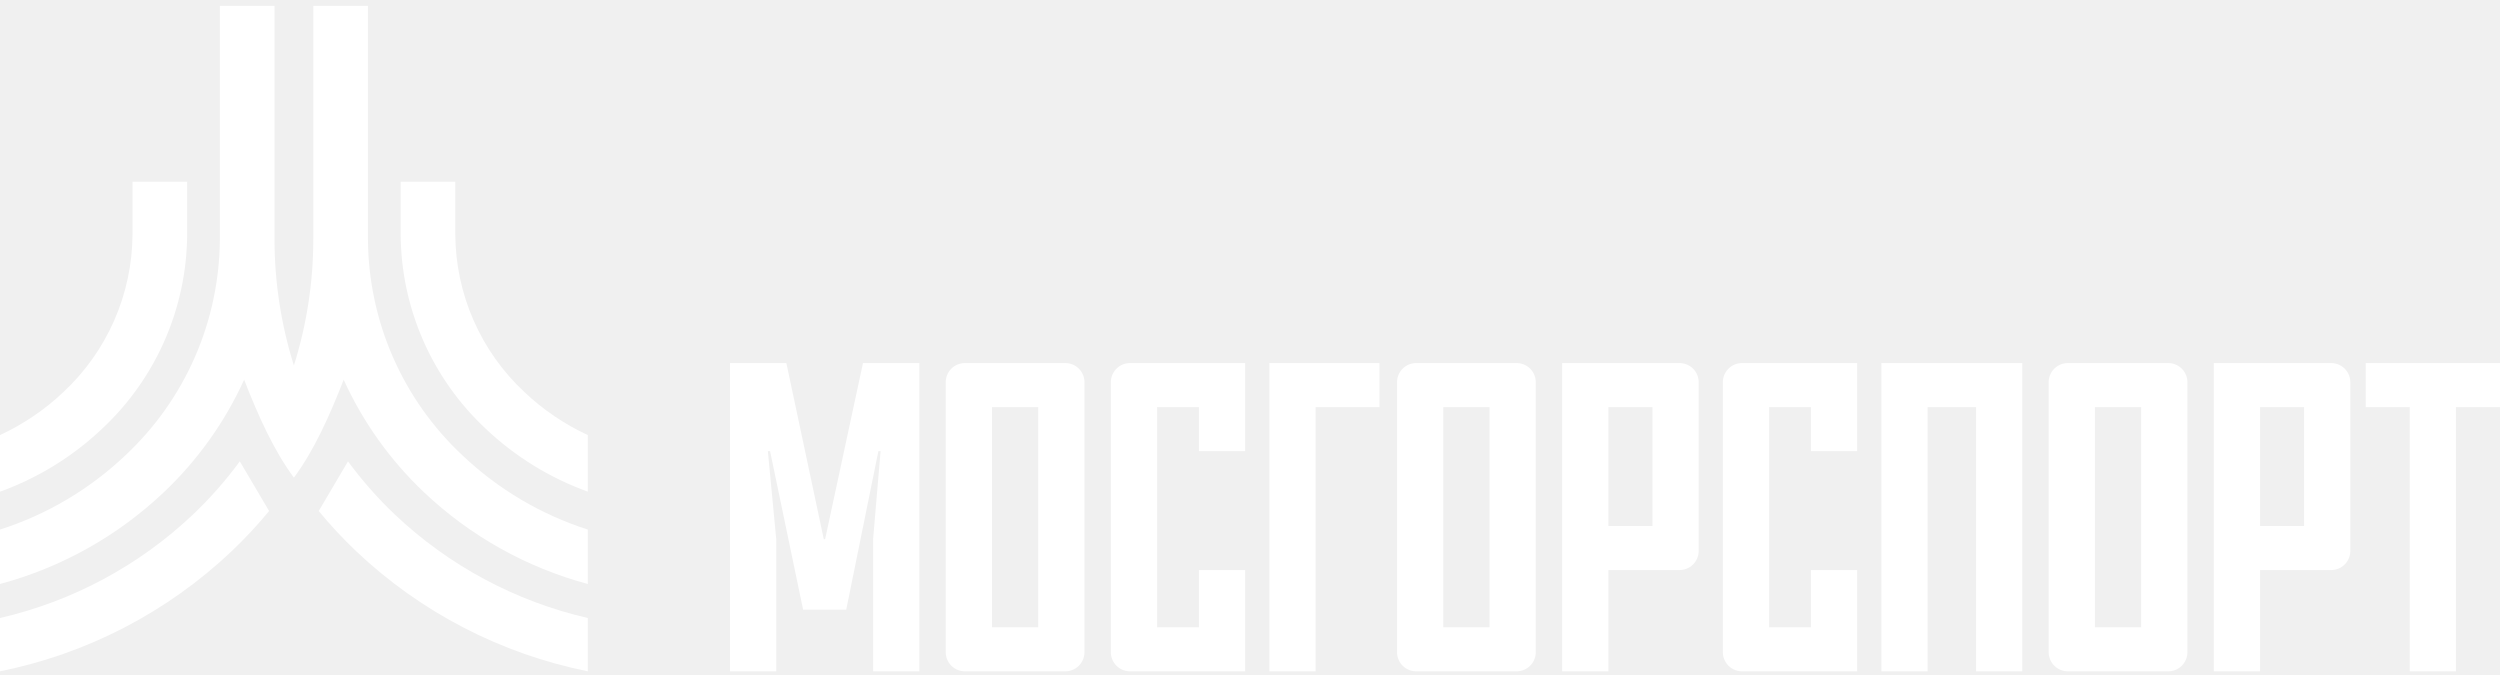
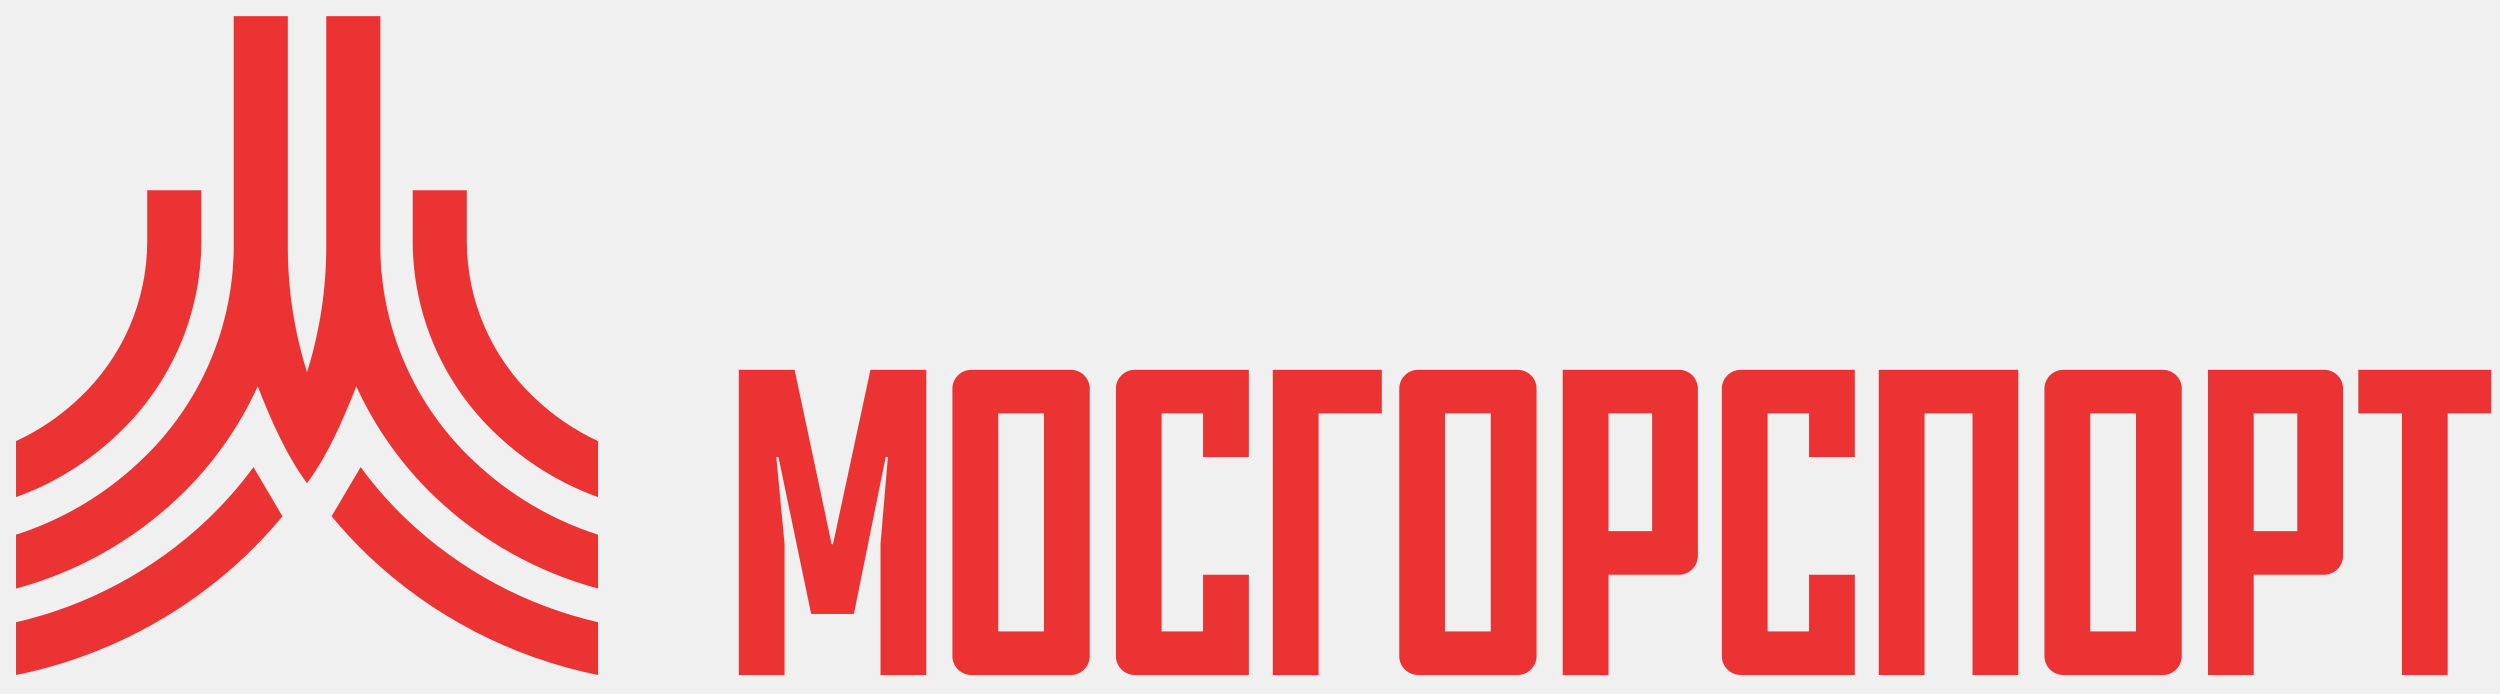
- <svg xmlns="http://www.w3.org/2000/svg" width="200" height="54" viewBox="0 0 200 54" fill="none">
-   <g clip-path="url(#clip0_1185_9121)">
-     <path fill-rule="evenodd" clip-rule="evenodd" d="M25.497 40.881C26.432 42.015 27.434 43.09 28.498 44.102C33.65 48.979 40.071 52.306 47.025 53.704V49.441C41.233 48.108 35.904 45.251 31.589 41.164C30.216 39.859 28.961 38.435 27.84 36.909L25.497 40.881Z" fill="white" />
-     <path fill-rule="evenodd" clip-rule="evenodd" d="M10.016 36.442C12.39 34.225 14.287 31.546 15.59 28.569C16.892 25.593 17.572 22.381 17.589 19.132L17.59 0.472H21.96L21.961 19.132C21.962 22.561 22.485 25.969 23.512 29.24C24.54 25.969 25.063 22.561 25.064 19.132L25.065 0.472H29.435L29.436 19.132C29.453 22.381 30.133 25.593 31.436 28.569C32.738 31.546 34.635 34.225 37.01 36.442C39.861 39.144 43.284 41.169 47.025 42.367V46.719C42.115 45.4 37.611 42.878 33.919 39.38C31.217 36.822 29.035 33.765 27.494 30.377C26.354 33.308 25.095 36.083 23.523 38.196L23.512 38.21L23.502 38.196C21.931 36.083 20.672 33.308 19.531 30.377C17.99 33.765 15.808 36.822 13.106 39.38C9.415 42.878 4.91 45.4 0 46.719L0 42.367C3.741 41.169 7.165 39.144 10.016 36.442Z" fill="white" />
-     <path fill-rule="evenodd" clip-rule="evenodd" d="M36.423 18.742C36.436 21.11 36.932 23.45 37.881 25.619C38.83 27.788 40.213 29.74 41.943 31.355C43.439 32.775 45.155 33.94 47.026 34.807V39.333C43.983 38.235 41.2 36.52 38.853 34.294C36.72 32.302 35.017 29.895 33.847 27.22C32.678 24.546 32.067 21.661 32.053 18.742V14.538H36.423V18.742Z" fill="white" />
-     <path fill-rule="evenodd" clip-rule="evenodd" d="M10.602 14.538H14.973V18.742C14.958 21.661 14.348 24.546 13.178 27.22C12.009 29.895 10.306 32.302 8.173 34.294C5.825 36.52 3.043 38.235 0 39.333L0 34.807C1.87 33.94 3.587 32.775 5.082 31.355C6.813 29.74 8.195 27.788 9.144 25.619C10.093 23.45 10.589 21.11 10.602 18.742V14.538Z" fill="white" />
-     <path fill-rule="evenodd" clip-rule="evenodd" d="M19.185 36.909C18.064 38.435 16.809 39.859 15.436 41.164C11.121 45.25 5.792 48.108 0 49.441L0 53.704C6.955 52.306 13.375 48.979 18.526 44.102C19.591 43.09 20.593 42.015 21.528 40.881L19.185 36.909Z" fill="white" />
-     <path fill-rule="evenodd" clip-rule="evenodd" d="M66.009 43.137H65.903L62.909 29.047H58.4V53.704H62.099V43.137L61.429 36.092H61.606L64.248 48.773H67.699L70.271 36.092H70.447L69.848 43.137V53.704H73.547V29.047H69.038L66.009 43.137ZM79.359 50.182V32.57H83.057V50.182H79.359ZM85.135 53.704C85.351 53.717 85.568 53.683 85.77 53.606C85.972 53.529 86.156 53.41 86.309 53.257C86.462 53.104 86.581 52.921 86.658 52.718C86.735 52.516 86.768 52.3 86.756 52.084V30.668C86.768 30.452 86.735 30.235 86.658 30.033C86.581 29.831 86.462 29.647 86.309 29.494C86.156 29.341 85.972 29.222 85.77 29.145C85.568 29.068 85.351 29.035 85.135 29.047H77.281C77.064 29.035 76.848 29.068 76.646 29.145C76.444 29.222 76.26 29.341 76.107 29.494C75.954 29.647 75.835 29.831 75.758 30.033C75.681 30.235 75.648 30.452 75.66 30.668V52.084C75.648 52.3 75.681 52.516 75.758 52.718C75.835 52.921 75.954 53.104 76.107 53.257C76.26 53.41 76.444 53.529 76.646 53.606C76.848 53.683 77.064 53.717 77.281 53.704H85.135ZM99.612 53.704V45.603H95.914V50.182H92.568V32.57H95.914V36.092H99.612V29.047H90.49C90.273 29.035 90.057 29.068 89.855 29.145C89.653 29.222 89.469 29.341 89.316 29.494C89.163 29.647 89.044 29.831 88.967 30.033C88.89 30.235 88.857 30.452 88.869 30.668V52.084C88.857 52.3 88.89 52.516 88.967 52.718C89.044 52.921 89.163 53.104 89.316 53.257C89.469 53.41 89.653 53.529 89.855 53.606C90.057 53.683 90.273 53.717 90.49 53.704H99.612ZM101.55 29.047V53.704H105.248V32.57H110.356V29.047H101.55ZM115.463 50.182V32.57H119.161V50.182H115.463ZM121.24 53.704C121.456 53.717 121.672 53.683 121.874 53.606C122.077 53.529 122.26 53.41 122.413 53.257C122.566 53.104 122.685 52.92 122.762 52.718C122.839 52.516 122.872 52.3 122.86 52.084V30.668C122.872 30.452 122.839 30.235 122.762 30.033C122.685 29.831 122.566 29.647 122.413 29.494C122.26 29.341 122.076 29.222 121.874 29.145C121.672 29.068 121.456 29.035 121.24 29.047H113.385C113.169 29.035 112.953 29.068 112.75 29.145C112.548 29.222 112.364 29.341 112.211 29.494C112.058 29.647 111.94 29.831 111.863 30.033C111.786 30.235 111.752 30.452 111.765 30.668V52.084C111.752 52.3 111.786 52.516 111.862 52.718C111.939 52.92 112.058 53.104 112.211 53.257C112.364 53.41 112.548 53.529 112.75 53.606C112.953 53.683 113.169 53.717 113.385 53.704H121.24ZM128.672 32.57H132.195V42.081H128.672V32.57ZM134.273 45.603C134.489 45.615 134.705 45.582 134.907 45.505C135.109 45.428 135.293 45.309 135.446 45.156C135.599 45.003 135.718 44.819 135.795 44.617C135.872 44.415 135.906 44.199 135.893 43.983V30.668C135.906 30.452 135.872 30.235 135.795 30.033C135.718 29.831 135.599 29.647 135.446 29.494C135.293 29.341 135.109 29.222 134.907 29.145C134.705 29.068 134.489 29.035 134.273 29.047H124.973V53.704H128.672V45.603H134.273ZM148.573 53.704V45.603H144.875V50.182H141.529V32.57H144.875V36.092H148.573V29.047H139.451C139.234 29.035 139.018 29.068 138.816 29.145C138.614 29.222 138.43 29.341 138.277 29.494C138.124 29.647 138.005 29.831 137.928 30.033C137.851 30.235 137.818 30.452 137.83 30.668V52.084C137.818 52.3 137.851 52.516 137.928 52.718C138.005 52.921 138.124 53.104 138.277 53.257C138.43 53.41 138.614 53.529 138.816 53.606C139.018 53.683 139.234 53.717 139.451 53.704H148.573ZM150.511 29.047V53.704H154.209V32.57H158.084V53.704H161.782V29.047H150.511ZM167.594 50.182V32.57H171.293V50.182H167.594ZM173.371 53.704C173.587 53.717 173.803 53.683 174.005 53.606C174.208 53.529 174.391 53.41 174.544 53.257C174.697 53.104 174.816 52.92 174.893 52.718C174.97 52.516 175.003 52.3 174.991 52.084V30.668C175.003 30.452 174.97 30.235 174.893 30.033C174.816 29.831 174.697 29.647 174.544 29.494C174.391 29.341 174.208 29.222 174.005 29.145C173.803 29.068 173.587 29.035 173.371 29.047H165.516C165.3 29.035 165.084 29.068 164.881 29.145C164.679 29.222 164.496 29.341 164.343 29.494C164.19 29.647 164.071 29.831 163.994 30.033C163.917 30.235 163.883 30.452 163.896 30.668V52.084C163.883 52.3 163.917 52.516 163.994 52.718C164.071 52.92 164.189 53.104 164.342 53.257C164.495 53.41 164.679 53.529 164.881 53.606C165.084 53.683 165.3 53.717 165.516 53.704H173.371ZM180.803 32.57H184.326V42.081H180.803V32.57ZM186.404 45.603C186.62 45.615 186.836 45.582 187.038 45.505C187.24 45.428 187.424 45.309 187.577 45.156C187.73 45.003 187.849 44.819 187.926 44.617C188.003 44.415 188.037 44.199 188.024 43.983V30.668C188.037 30.452 188.003 30.235 187.926 30.033C187.849 29.831 187.73 29.647 187.577 29.494C187.424 29.341 187.24 29.222 187.038 29.145C186.836 29.068 186.62 29.035 186.404 29.047H177.105V53.704H180.803V45.603H186.404ZM189.257 32.57H192.779V53.704H196.477V32.57H200V29.047H189.257V32.57Z" fill="white" />
+ <svg xmlns="http://www.w3.org/2000/svg" width="101" height="28" viewBox="0 0 101 28" fill="none">
+   <g clip-path="url(#clip0_1186_9301)">
+     <path fill-rule="evenodd" clip-rule="evenodd" d="M13.396 20.858C13.864 21.425 14.365 21.962 14.897 22.468C17.473 24.907 20.683 26.57 24.161 27.27V25.138C21.265 24.471 18.6 23.043 16.442 20.999C15.756 20.347 15.129 19.635 14.568 18.872L13.396 20.858Z" fill="#EB3333" />
+     <path fill-rule="evenodd" clip-rule="evenodd" d="M5.655 18.638C6.843 17.53 7.791 16.19 8.442 14.702C9.093 13.213 9.434 11.608 9.442 9.983L9.442 0.653H11.628L11.628 9.983C11.629 11.698 11.89 13.402 12.404 15.037C12.917 13.402 13.179 11.698 13.18 9.983L13.18 0.653H15.365L15.365 9.983C15.374 11.608 15.714 13.213 16.365 14.702C17.017 16.19 17.965 17.53 19.152 18.638C20.578 19.989 22.29 21.002 24.16 21.601V23.777C21.705 23.117 19.453 21.856 17.607 20.108C16.256 18.828 15.165 17.299 14.395 15.606C13.824 17.071 13.195 18.459 12.409 19.515L12.404 19.522L12.399 19.515C11.613 18.459 10.983 17.071 10.413 15.606C9.643 17.3 8.552 18.828 7.2 20.108C5.355 21.856 3.103 23.117 0.647 23.777L0.647 21.601C2.518 21.002 4.23 19.989 5.655 18.638Z" fill="#EB3333" />
+     <path fill-rule="evenodd" clip-rule="evenodd" d="M18.859 9.788C18.866 10.972 19.113 12.142 19.588 13.227C20.063 14.311 20.754 15.287 21.619 16.095C22.367 16.805 23.225 17.387 24.16 17.821V20.084C22.639 19.535 21.248 18.677 20.074 17.564C19.007 16.568 18.156 15.364 17.571 14.027C16.986 12.69 16.681 11.248 16.674 9.788V7.686H18.859V9.788Z" fill="#EB3333" />
+     <path fill-rule="evenodd" clip-rule="evenodd" d="M5.948 7.686H8.134V9.788C8.127 11.248 7.821 12.69 7.237 14.027C6.652 15.364 5.8 16.568 4.734 17.564C3.56 18.677 2.169 19.535 0.647 20.084L0.647 17.821C1.583 17.387 2.441 16.805 3.189 16.095C4.054 15.287 4.745 14.311 5.22 13.227C5.694 12.142 5.942 10.972 5.948 9.788V7.686Z" fill="#EB3333" />
+     <path fill-rule="evenodd" clip-rule="evenodd" d="M10.24 18.872C9.679 19.635 9.052 20.347 8.366 20.999C6.208 23.043 3.543 24.471 0.647 25.138L0.647 27.27C4.125 26.57 7.335 24.907 9.911 22.468C10.443 21.962 10.944 21.425 11.411 20.858L10.24 18.872Z" fill="#EB3333" />
+     <path fill-rule="evenodd" clip-rule="evenodd" d="M33.652 21.986H33.599L32.102 14.941H29.848V27.269H31.697V21.986L31.362 18.463H31.45L32.771 24.804H34.497L35.783 18.463H35.871L35.572 21.986V27.269H37.421V14.941H35.166L33.652 21.986ZM40.327 25.508V16.702H42.176V25.508H40.327ZM43.215 27.269C43.323 27.276 43.431 27.259 43.532 27.22C43.633 27.182 43.725 27.122 43.802 27.046C43.878 26.969 43.938 26.878 43.976 26.776C44.015 26.675 44.032 26.567 44.025 26.459V15.751C44.032 15.643 44.015 15.535 43.976 15.434C43.938 15.333 43.878 15.241 43.802 15.164C43.725 15.088 43.633 15.028 43.532 14.99C43.431 14.951 43.323 14.935 43.215 14.941H39.288C39.18 14.935 39.072 14.951 38.971 14.99C38.869 15.028 38.778 15.088 38.701 15.164C38.624 15.241 38.565 15.333 38.526 15.434C38.488 15.535 38.471 15.643 38.477 15.751V26.459C38.471 26.567 38.488 26.675 38.526 26.776C38.565 26.878 38.624 26.969 38.701 27.046C38.778 27.122 38.869 27.182 38.97 27.22C39.072 27.259 39.18 27.276 39.288 27.269H43.215ZM50.454 27.269V23.219H48.604V25.508H46.931V16.702H48.604V18.463H50.454V14.941H45.892C45.784 14.935 45.676 14.951 45.575 14.99C45.474 15.028 45.382 15.088 45.306 15.164C45.229 15.241 45.169 15.333 45.131 15.434C45.093 15.535 45.076 15.643 45.082 15.751V26.459C45.076 26.567 45.093 26.675 45.131 26.776C45.169 26.878 45.229 26.969 45.306 27.046C45.382 27.122 45.474 27.182 45.575 27.22C45.676 27.259 45.784 27.276 45.892 27.269H50.454ZM51.422 14.941V27.269H53.272V16.702H55.825V14.941H51.422ZM58.379 25.508V16.702H60.228V25.508H58.379ZM61.267 27.269C61.375 27.276 61.483 27.259 61.585 27.22C61.686 27.182 61.778 27.122 61.854 27.046C61.931 26.969 61.99 26.878 62.029 26.776C62.067 26.675 62.084 26.567 62.077 26.459V15.751C62.084 15.643 62.067 15.535 62.029 15.434C61.99 15.333 61.931 15.241 61.854 15.164C61.778 15.088 61.686 15.028 61.585 14.99C61.483 14.951 61.375 14.935 61.267 14.941H57.34C57.232 14.935 57.124 14.951 57.023 14.99C56.922 15.028 56.83 15.088 56.753 15.164C56.677 15.241 56.617 15.333 56.579 15.434C56.54 15.535 56.524 15.643 56.53 15.751V26.459C56.524 26.567 56.54 26.675 56.579 26.776C56.617 26.878 56.677 26.969 56.753 27.046C56.83 27.122 56.922 27.182 57.023 27.22C57.124 27.259 57.232 27.276 57.34 27.269H61.267ZM64.984 16.702H66.745V21.457H64.984V16.702ZM67.784 23.219C67.892 23.225 68 23.208 68.101 23.17C68.202 23.131 68.294 23.072 68.371 22.995C68.447 22.919 68.507 22.827 68.545 22.726C68.584 22.625 68.6 22.517 68.594 22.409V15.751C68.6 15.643 68.584 15.535 68.545 15.434C68.507 15.333 68.447 15.241 68.371 15.164C68.294 15.088 68.202 15.028 68.101 14.99C68 14.951 67.892 14.935 67.784 14.941H63.134V27.269H64.984V23.219H67.784ZM74.934 27.269V23.219H73.085V25.508H71.412V16.702H73.085V18.463H74.934V14.941H70.373C70.265 14.935 70.157 14.951 70.055 14.99C69.954 15.028 69.862 15.088 69.786 15.164C69.71 15.241 69.65 15.333 69.612 15.434C69.573 15.535 69.556 15.643 69.562 15.751V26.459C69.556 26.567 69.573 26.675 69.611 26.776C69.65 26.878 69.709 26.969 69.786 27.046C69.862 27.122 69.954 27.182 70.055 27.22C70.157 27.259 70.265 27.276 70.373 27.269H74.934ZM75.903 14.941V27.269H77.752V16.702H79.689V27.269H81.538V14.941H75.903ZM84.445 25.508V16.702H86.294V25.508H84.445ZM87.333 27.269C87.441 27.276 87.549 27.259 87.65 27.22C87.751 27.182 87.843 27.122 87.92 27.046C87.996 26.969 88.055 26.878 88.094 26.776C88.132 26.675 88.149 26.567 88.143 26.459V15.751C88.149 15.643 88.132 15.535 88.094 15.434C88.055 15.333 87.996 15.241 87.919 15.164C87.843 15.088 87.751 15.028 87.65 14.99C87.549 14.951 87.441 14.935 87.333 14.941H83.405C83.297 14.935 83.189 14.951 83.088 14.99C82.987 15.028 82.895 15.088 82.819 15.164C82.742 15.241 82.683 15.333 82.644 15.434C82.606 15.535 82.589 15.643 82.595 15.751V26.459C82.589 26.567 82.606 26.675 82.644 26.776C82.683 26.878 82.742 26.969 82.819 27.046C82.895 27.122 82.987 27.182 83.088 27.22C83.189 27.259 83.297 27.276 83.405 27.269H87.333ZM91.049 16.702H92.81V21.457H91.049V16.702ZM93.849 23.219C93.957 23.225 94.065 23.208 94.166 23.17C94.268 23.131 94.359 23.072 94.436 22.995C94.513 22.919 94.572 22.827 94.611 22.726C94.649 22.625 94.666 22.517 94.66 22.409V15.751C94.666 15.643 94.649 15.535 94.611 15.434C94.572 15.333 94.513 15.241 94.436 15.164C94.359 15.088 94.268 15.028 94.167 14.99C94.065 14.951 93.957 14.935 93.849 14.941H89.2V27.269H91.049V23.219H93.849ZM95.276 16.702H97.037V27.269H98.886V16.702H100.647V14.941H95.276V16.702Z" fill="#EB3333" />
  </g>
  <defs>
-     <clipPath id="clip0_1185_9121">
-       <rect width="200" height="53.232" fill="white" transform="translate(0 0.472107)" />
+     <clipPath id="clip0_1186_9301">
+       <rect width="100" height="26.616" fill="white" transform="translate(0.647461 0.65332)" />
    </clipPath>
  </defs>
</svg>
